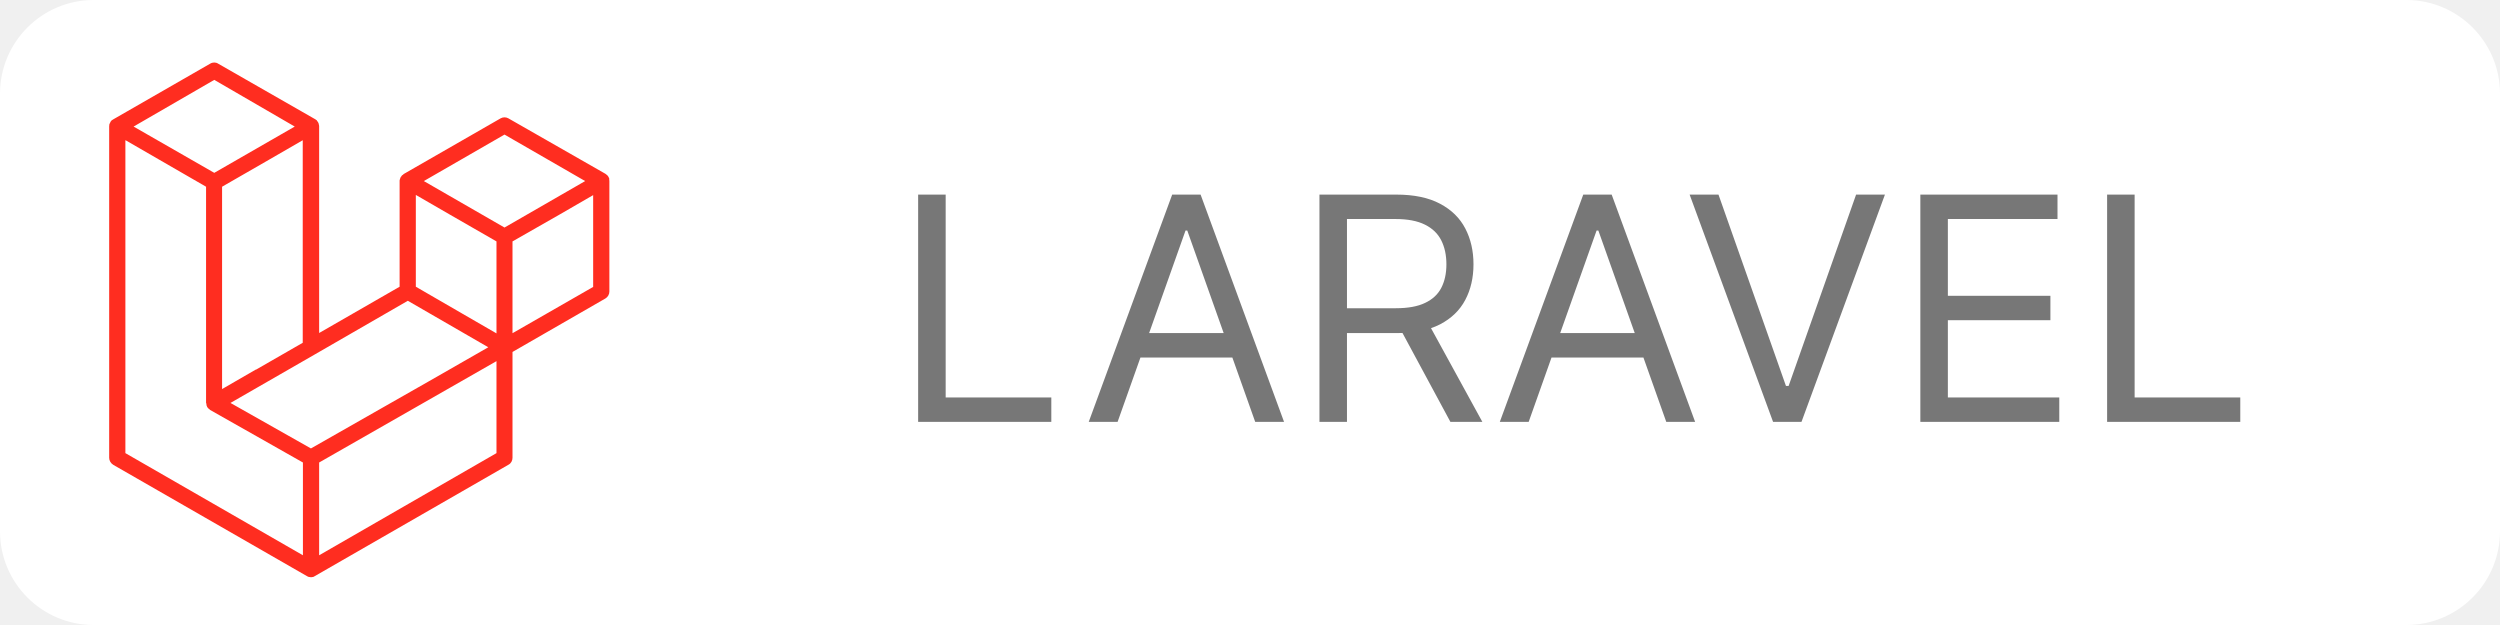
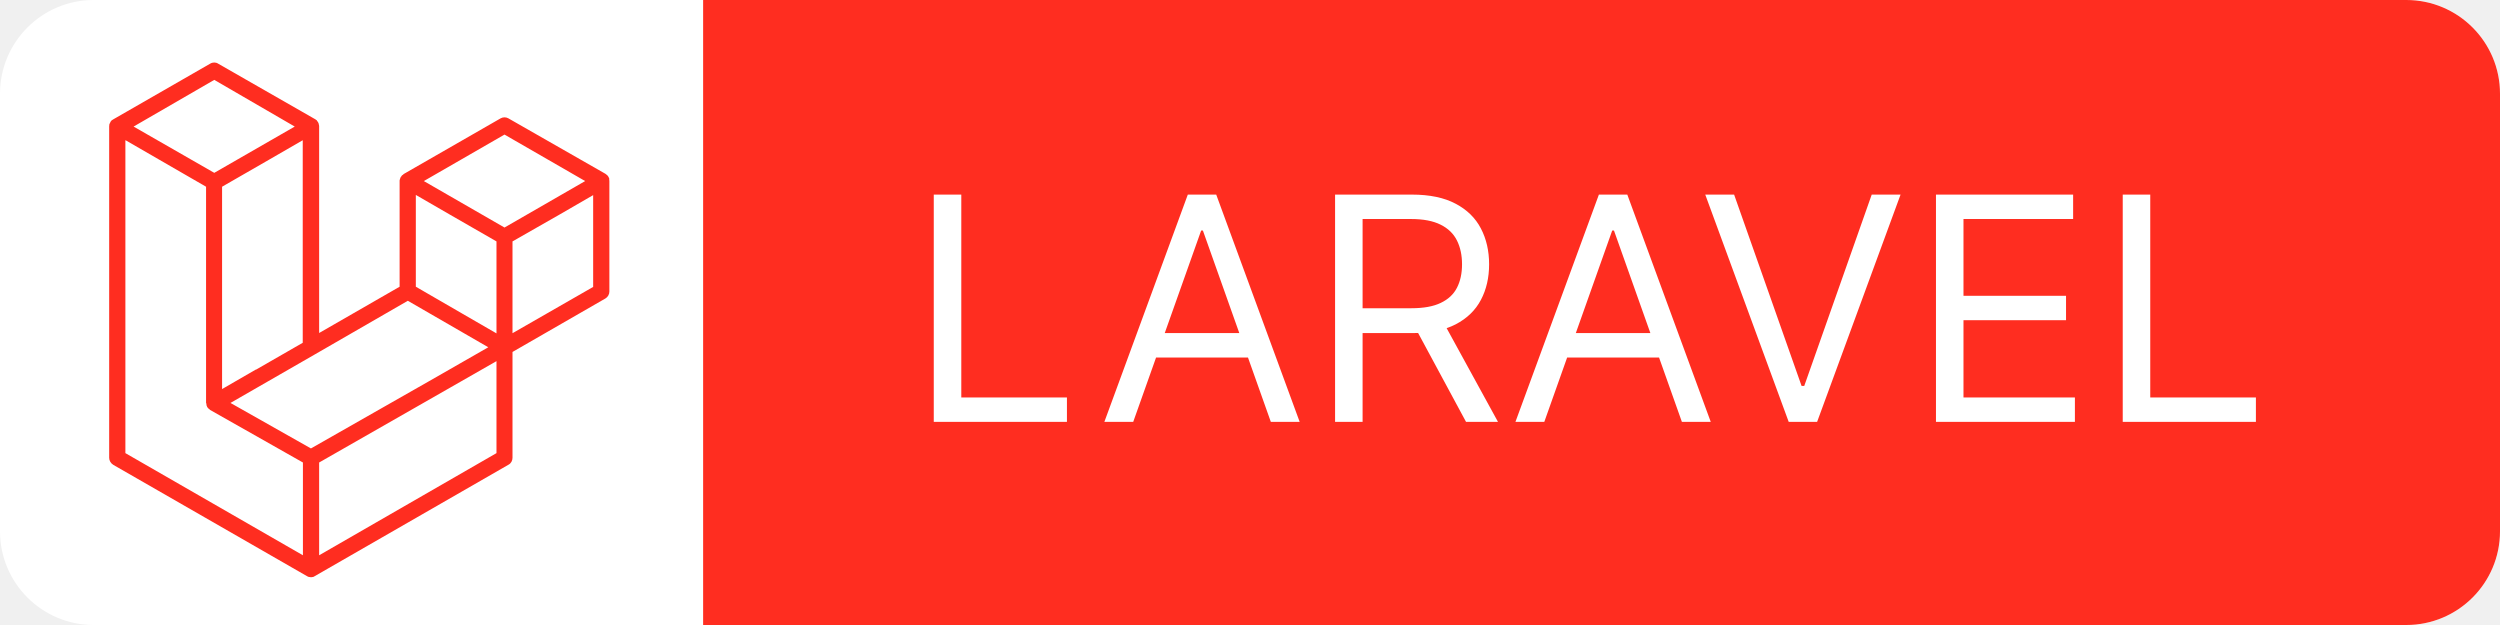
<svg xmlns="http://www.w3.org/2000/svg" width="160" height="40" viewBox="0 0 160 40" fill="none">
  <rect width="160" height="40" rx="6" fill="white" />
-   <path d="M58.761 27V12.454H60.523V25.438H67.284V27H58.761ZM71.526 27H69.679L75.02 12.454H76.838L82.179 27H80.333L75.986 14.756H75.873L71.526 27ZM72.208 21.318H79.651V22.881H72.208V21.318ZM84.445 27V12.454H89.36C90.496 12.454 91.429 12.649 92.158 13.037C92.887 13.421 93.427 13.948 93.777 14.621C94.128 15.293 94.303 16.058 94.303 16.915C94.303 17.772 94.128 18.532 93.777 19.195C93.427 19.858 92.89 20.378 92.165 20.757C91.441 21.131 90.515 21.318 89.388 21.318H85.411V19.727H89.331C90.108 19.727 90.733 19.614 91.206 19.386C91.684 19.159 92.03 18.837 92.243 18.421C92.461 17.999 92.57 17.497 92.57 16.915C92.57 16.332 92.461 15.823 92.243 15.388C92.025 14.952 91.677 14.616 91.199 14.379C90.721 14.138 90.089 14.017 89.303 14.017H86.206V27H84.445ZM91.291 20.466L94.871 27H92.826L89.303 20.466H91.291ZM97.835 27H95.988L101.329 12.454H103.147L108.488 27H106.641L102.295 14.756H102.181L97.835 27ZM98.516 21.318H105.96V22.881H98.516V21.318ZM109.983 12.454L114.301 24.699H114.472L118.79 12.454H120.636L115.295 27H113.477L108.136 12.454H109.983ZM122.902 27V12.454H131.68V14.017H124.663V18.932H131.226V20.494H124.663V25.438H131.794V27H122.902ZM134.855 27V12.454H136.616V25.438H143.378V27H134.855Z" fill="black" fill-opacity="0.533" />
-   <g clip-path="url(#clip0_3_36)">
+   <g clip-path="url(#clip0_3_77)">
    <path d="M38.987 11.45L39 11.588V18.663C39 18.837 38.9 19.012 38.75 19.1L32.8 22.525V29.3C32.8 29.475 32.712 29.65 32.55 29.738L20.163 36.862L20.075 36.913L20.038 36.925C19.95 36.95 19.863 36.95 19.775 36.925L19.725 36.913L19.65 36.875L7.25 29.75C7.087 29.65 6.987 29.475 6.987 29.3V8.088L7 7.95L7.025 7.9L7.062 7.825L7.087 7.775L7.137 7.713L7.187 7.675C7.212 7.675 7.225 7.65 7.25 7.638L13.45 4.075C13.613 3.975 13.812 3.975 13.963 4.075L20.163 7.625C20.188 7.625 20.2 7.65 20.212 7.662L20.275 7.7C20.275 7.725 20.3 7.75 20.312 7.763L20.35 7.812L20.387 7.888L20.4 7.938L20.425 8.062V21.312L25.575 18.35V11.588C25.575 11.537 25.575 11.5 25.6 11.463L25.613 11.412L25.65 11.325L25.688 11.287L25.725 11.225L25.788 11.188L25.837 11.137L32.038 7.575C32.188 7.487 32.388 7.487 32.538 7.575L38.75 11.125L38.812 11.175L38.862 11.213L38.913 11.275L38.938 11.312C38.962 11.338 38.962 11.375 38.975 11.4L39 11.438L38.987 11.45ZM37.962 18.363V12.488L35.8 13.738L32.8 15.45V21.325L37.962 18.363ZM31.775 28.988V23.113L28.825 24.8L20.425 29.6V35.538L31.775 29V28.988ZM8.025 8.988V29L19.387 35.538V29.6L13.45 26.238L13.4 26.188C13.375 26.188 13.363 26.175 13.35 26.15L13.3 26.1L13.262 26.05L13.238 25.988L13.213 25.925V25.85L13.188 25.788V11.95L10.2 10.225L8.037 8.975L8.025 8.988ZM13.713 5.112L8.55 8.1L13.713 11.062L18.863 8.1L13.713 5.112ZM16.375 23.663L19.375 21.938V8.975L17.212 10.225L14.213 11.95V24.9L16.375 23.65V23.663ZM32.288 8.613L27.125 11.588L32.288 14.562L37.45 11.588L32.288 8.613ZM31.775 15.45L28.775 13.725L26.613 12.475V18.35L29.613 20.087L31.775 21.337V15.463V15.45ZM19.9 28.7L27.475 24.387L31.25 22.225L26.1 19.25L20.163 22.675L14.75 25.788L19.9 28.7Z" fill="#FF2D20" />
  </g>
+   <path d="M45 0H154C157.314 0 160 2.686 160 6V34C160 37.314 157.314 40 154 40H45V0Z" fill="#FF2D20" />
+   <path d="M59.761 27V12.454H61.523V25.438H68.284V27H59.761ZM72.526 27H70.679L76.02 12.454H77.838L83.179 27H81.333L76.986 14.756H76.873L72.526 27ZM73.208 21.318H80.651V22.881H73.208V21.318ZM85.445 27V12.454H90.36C91.496 12.454 92.429 12.649 93.158 13.037C93.887 13.421 94.427 13.948 94.777 14.621C95.128 15.293 95.303 16.058 95.303 16.915C95.303 17.772 95.128 18.532 94.777 19.195C94.427 19.858 93.89 20.378 93.165 20.757C92.441 21.131 91.515 21.318 90.388 21.318H86.411V19.727H90.331C91.108 19.727 91.733 19.614 92.206 19.386C92.684 19.159 93.03 18.837 93.243 18.421C93.461 17.999 93.57 17.497 93.57 16.915C93.57 16.332 93.461 15.823 93.243 15.388C93.025 14.952 92.677 14.616 92.199 14.379C91.721 14.138 91.089 14.017 90.303 14.017H87.206V27H85.445ZM92.291 20.466L95.871 27H93.826L90.303 20.466H92.291ZM98.835 27H96.988L102.329 12.454H104.147L109.488 27H107.641L103.295 14.756H103.181L98.835 27ZM99.516 21.318H106.96V22.881H99.516V21.318ZM110.983 12.454L115.301 24.699H115.472L119.79 12.454H121.636L116.295 27H114.477L109.136 12.454H110.983ZM123.902 27V12.454H132.68V14.017H125.663V18.932H132.226V20.494H125.663V25.438H132.794V27H123.902ZM135.855 27V12.454H137.616V25.438H144.378V27H135.855Z" fill="white" />
  <defs>
-     <clipPath id="clip0_3_36">
+     <clipPath id="clip0_3_77">
      <rect width="32" height="33" fill="white" transform="translate(7 4)" />
    </clipPath>
  </defs>
</svg>
